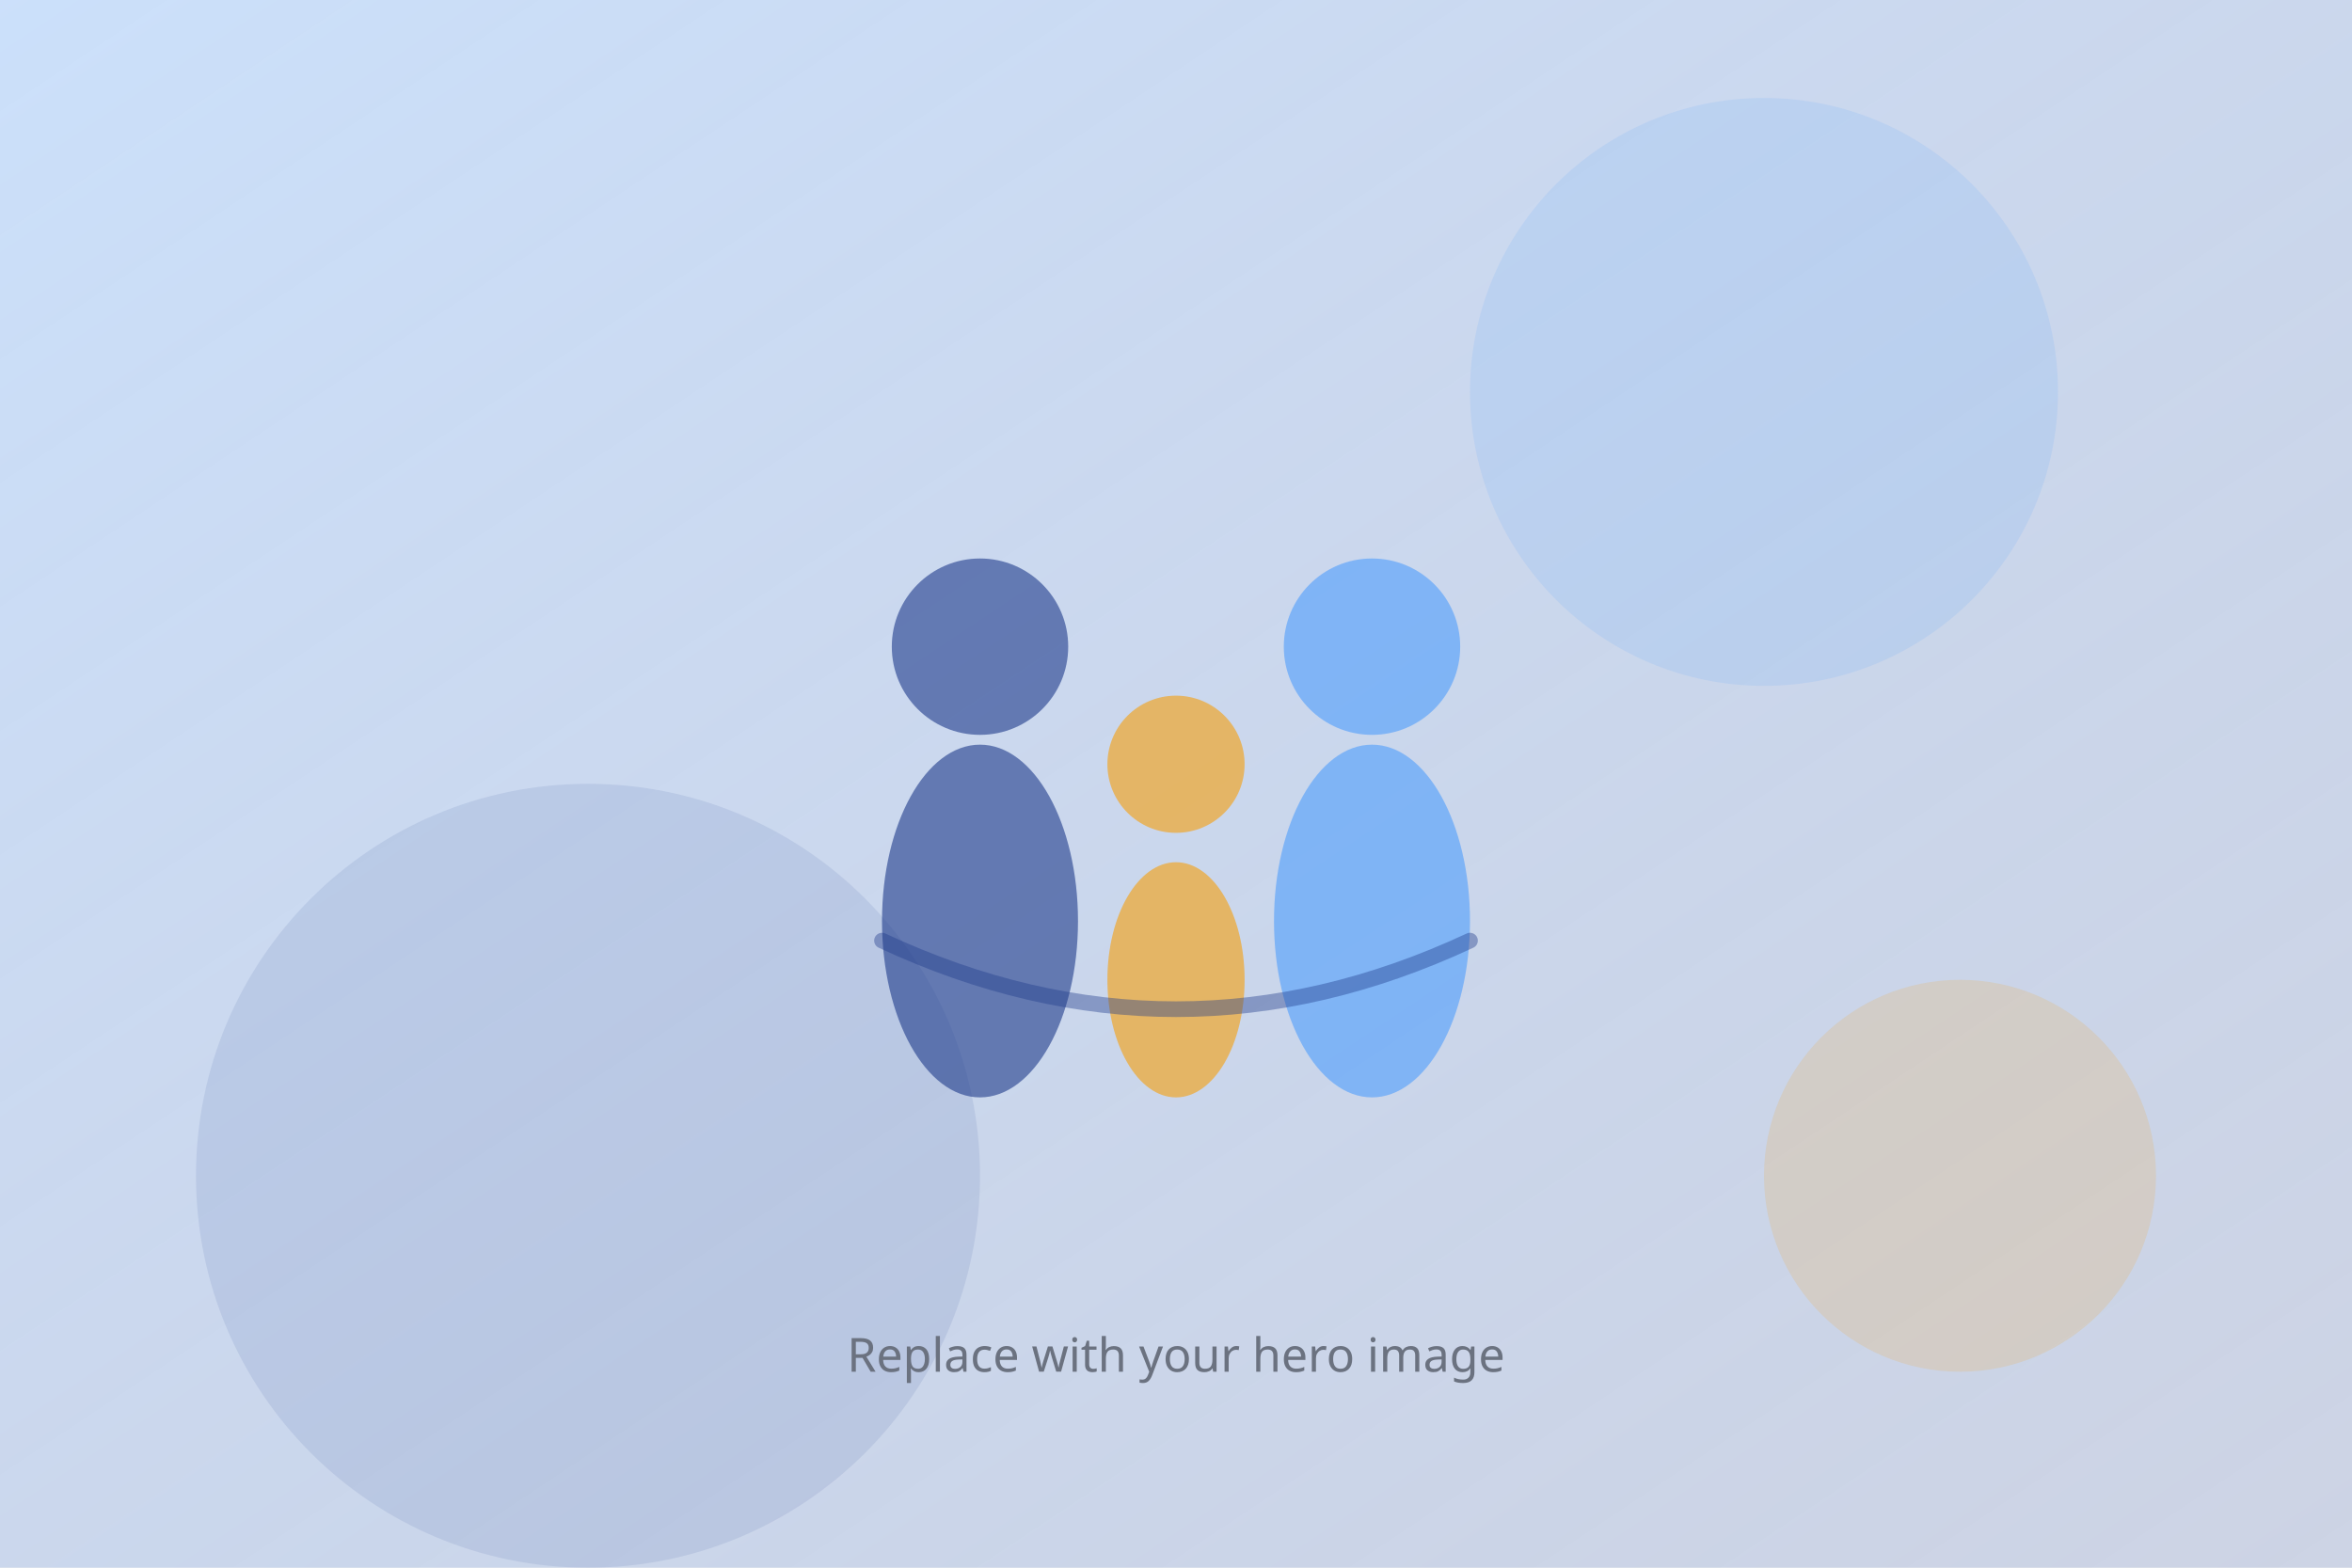
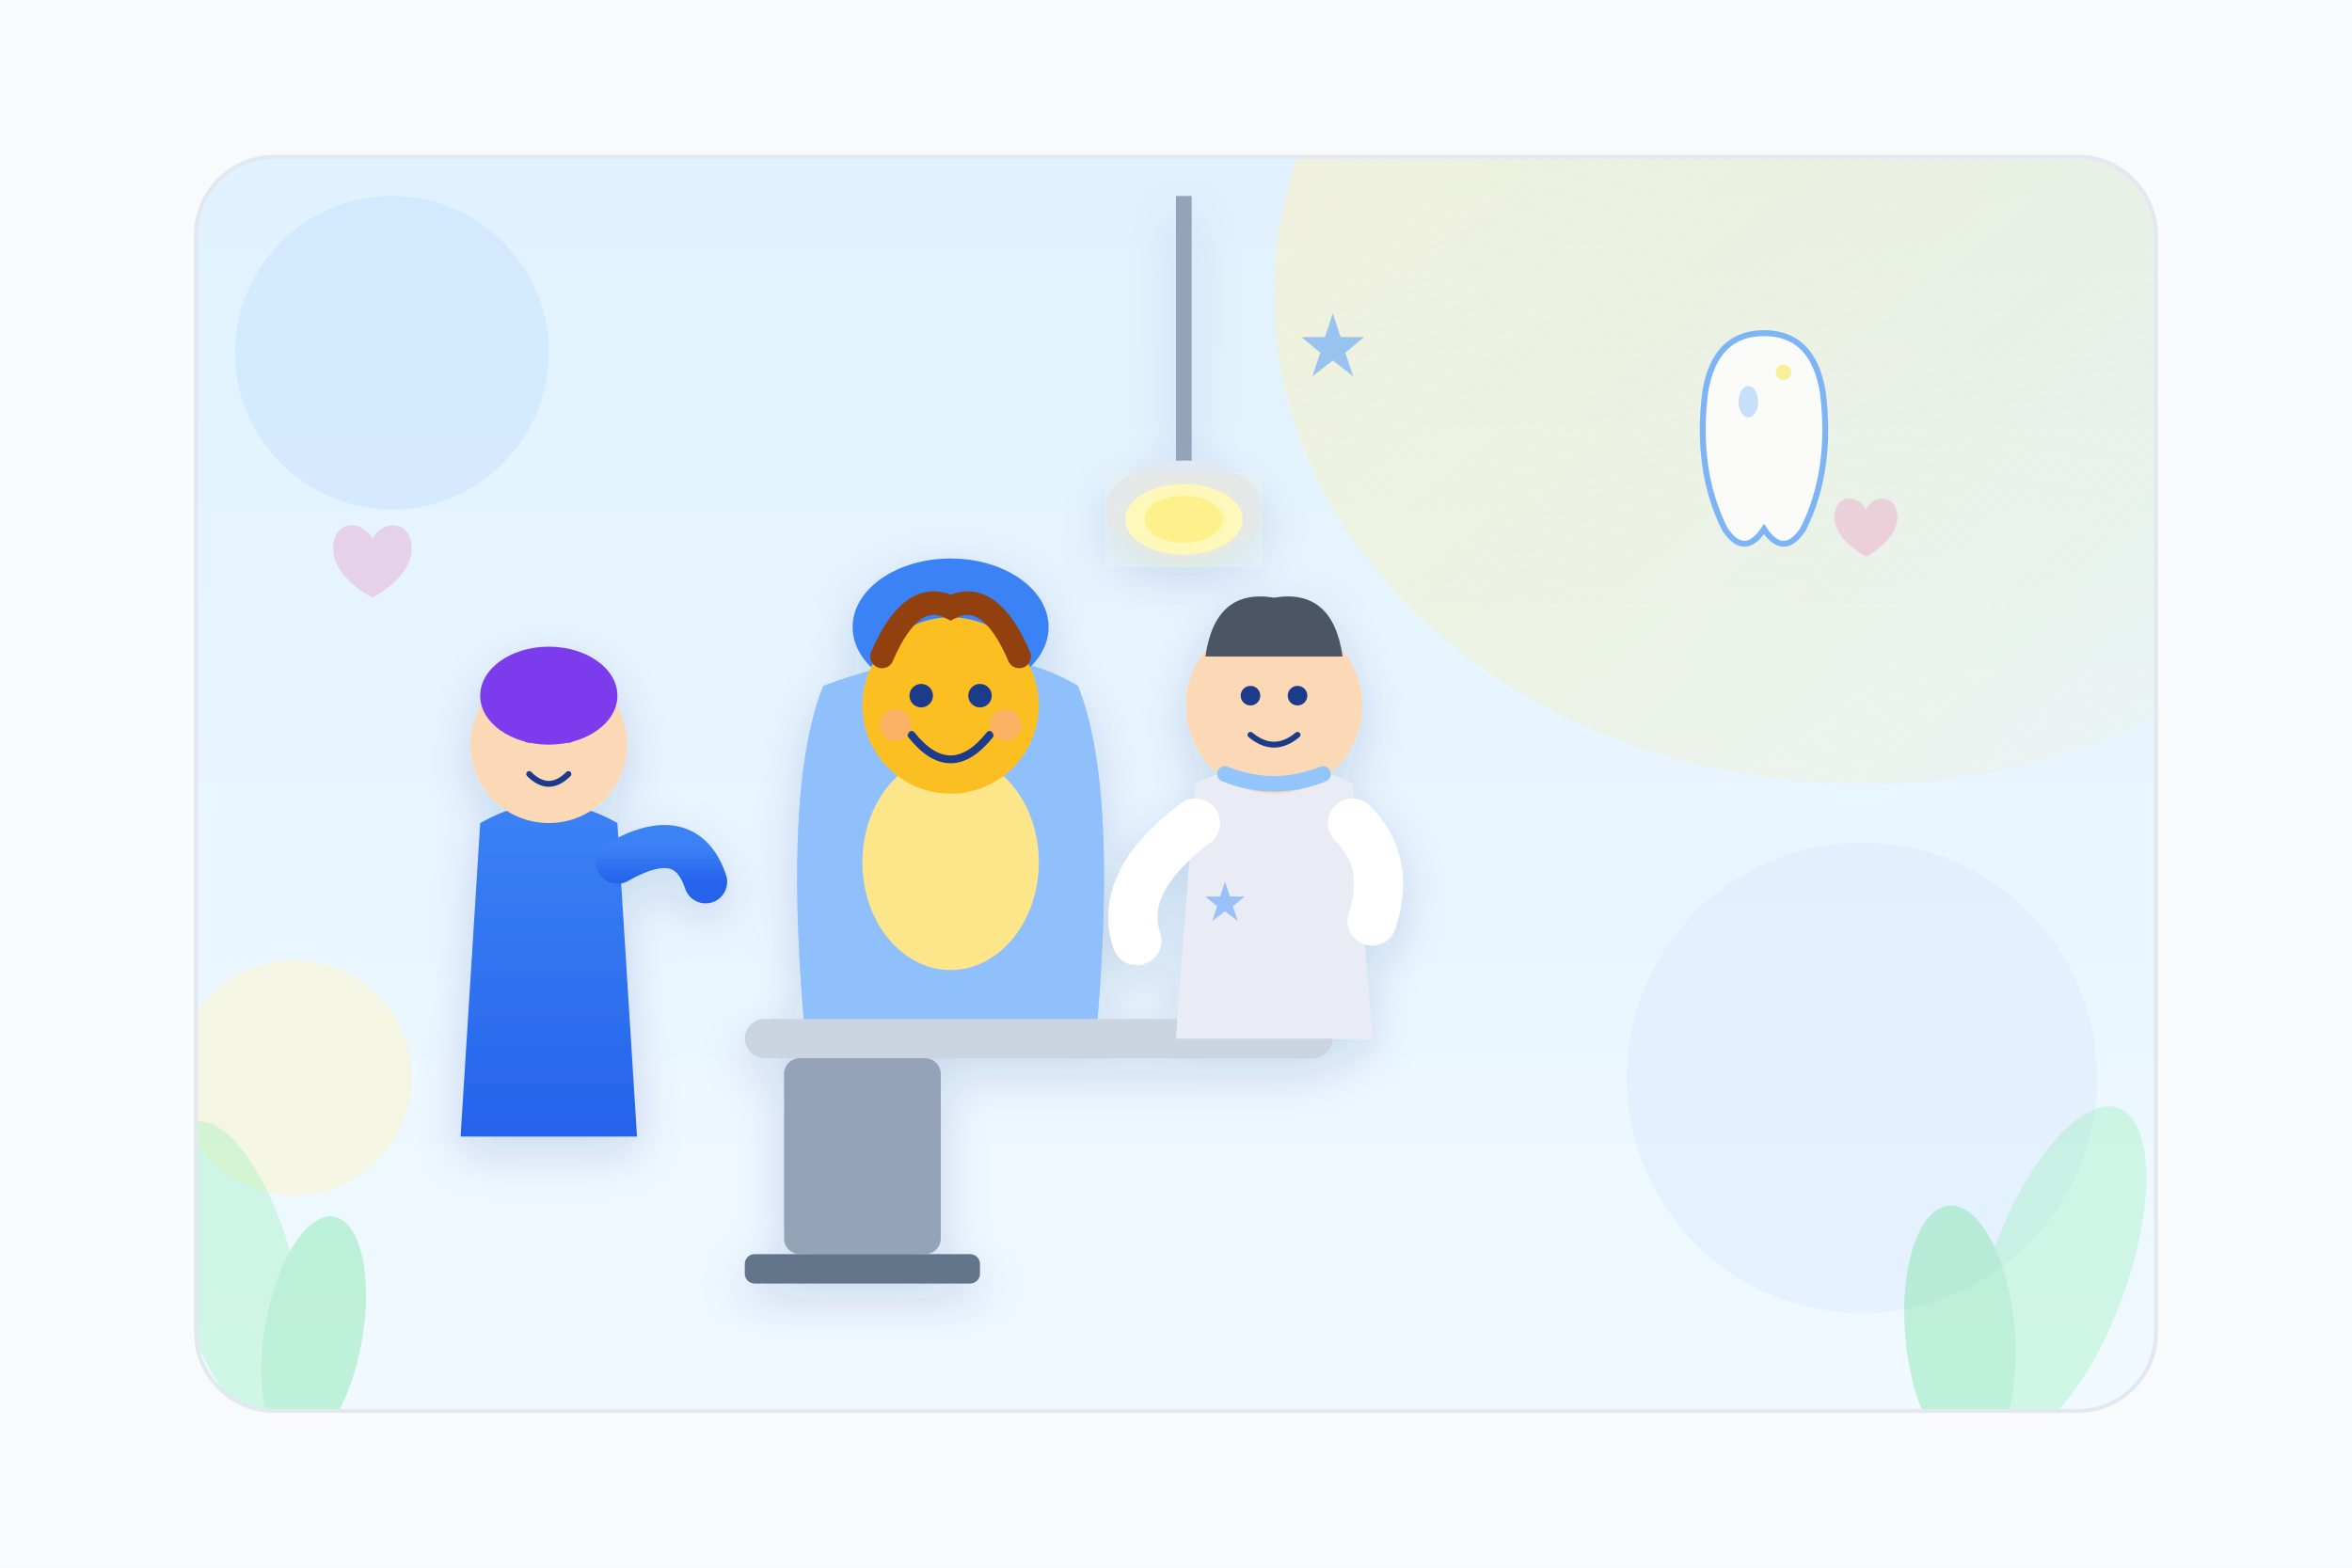
<svg xmlns="http://www.w3.org/2000/svg" width="1200" height="800" viewBox="0 0 1200 800">
  <defs>
-     <linearGradient id="bg" x1="0%" y1="0%" x2="100%" y2="100%">
-       <stop offset="0%" style="stop-color:#60A5FA;stop-opacity:0.3" />
-       <stop offset="100%" style="stop-color:#1E3A8A;stop-opacity:0.2" />
+     <linearGradient id="skyGradient" x1="0%" y1="0%" x2="0%" y2="100%">
+       <stop offset="0%" style="stop-color:#E0F2FE" />
+       <stop offset="100%" style="stop-color:#F0F9FF" />
    </linearGradient>
+     <linearGradient id="warmGlow" x1="0%" y1="0%" x2="100%" y2="100%">
+       <stop offset="0%" style="stop-color:#FEF3C7;stop-opacity:0.6" />
+       <stop offset="100%" style="stop-color:#FDE68A;stop-opacity:0" />
+     </linearGradient>
+     <linearGradient id="personGradient1" x1="0%" y1="0%" x2="0%" y2="100%">
+       <stop offset="0%" style="stop-color:#1E3A8A" />
+       <stop offset="100%" style="stop-color:#1E40AF" />
+     </linearGradient>
+     <linearGradient id="personGradient2" x1="0%" y1="0%" x2="0%" y2="100%">
+       <stop offset="0%" style="stop-color:#3B82F6" />
+       <stop offset="100%" style="stop-color:#2563EB" />
+     </linearGradient>
+     <linearGradient id="childGradient" x1="0%" y1="0%" x2="0%" y2="100%">
+       <stop offset="0%" style="stop-color:#F59E0B" />
+       <stop offset="100%" style="stop-color:#D97706" />
+     </linearGradient>
+     <filter id="softShadow" x="-20%" y="-20%" width="140%" height="140%">
+       <feDropShadow dx="0" dy="8" stdDeviation="12" flood-color="#1E3A8A" flood-opacity="0.15" />
+     </filter>
+     <filter id="glow" x="-50%" y="-50%" width="200%" height="200%">
+       <feGaussianBlur stdDeviation="20" result="coloredBlur" />
+       <feMerge>
+         <feMergeNode in="coloredBlur" />
+         <feMergeNode in="SourceGraphic" />
+       </feMerge>
+     </filter>
+     <clipPath id="roundedRect">
+       <rect x="100" y="80" width="1000" height="640" rx="40" />
+     </clipPath>
  </defs>
-   <rect width="1200" height="800" fill="#F9FAFB" />
-   <rect width="1200" height="800" fill="url(#bg)" />
-   <circle cx="900" cy="200" r="150" fill="#60A5FA" opacity="0.15" />
-   <circle cx="300" cy="600" r="200" fill="#1E3A8A" opacity="0.1" />
-   <circle cx="1000" cy="600" r="100" fill="#F59E0B" opacity="0.15" />
-   <g transform="translate(400, 250)">
-     <circle cx="100" cy="80" r="45" fill="#1E3A8A" opacity="0.6" />
-     <ellipse cx="100" cy="220" rx="50" ry="90" fill="#1E3A8A" opacity="0.6" />
-     <circle cx="300" cy="80" r="45" fill="#60A5FA" opacity="0.7" />
-     <ellipse cx="300" cy="220" rx="50" ry="90" fill="#60A5FA" opacity="0.7" />
-     <circle cx="200" cy="140" r="35" fill="#F59E0B" opacity="0.6" />
-     <ellipse cx="200" cy="250" rx="35" ry="60" fill="#F59E0B" opacity="0.6" />
+   <rect width="1200" height="800" fill="#F8FAFC" />
+   <g clip-path="url(#roundedRect)">
+     <rect x="100" y="80" width="1000" height="640" fill="url(#skyGradient)" />
+     <ellipse cx="950" cy="150" rx="300" ry="250" fill="url(#warmGlow)" />
+     <circle cx="200" cy="180" r="80" fill="#BFDBFE" opacity="0.4" />
+     <circle cx="950" cy="550" r="120" fill="#DBEAFE" opacity="0.5" />
+     <circle cx="150" cy="550" r="60" fill="#FEF3C7" opacity="0.5" />
+     <g opacity="0.3">
+       <ellipse cx="120" cy="650" rx="30" ry="80" fill="#86EFAC" transform="rotate(-15 120 650)" />
+       <ellipse cx="160" cy="680" rx="25" ry="60" fill="#4ADE80" transform="rotate(10 160 680)" />
+       <ellipse cx="1050" cy="650" rx="35" ry="90" fill="#86EFAC" transform="rotate(20 1050 650)" />
+       <ellipse cx="1000" cy="680" rx="28" ry="65" fill="#4ADE80" transform="rotate(-5 1000 680)" />
+     </g>
+     <g opacity="0.2" fill="#EC4899">
+       <path d="M180 250 c-10-20 -40-20 -40 10 c0 30 40 50 40 50 s40-20 40-50 c0-30 -30-30 -40-10z" transform="scale(0.5) translate(200 300)" />
+       <path d="M180 250 c-10-20 -40-20 -40 10 c0 30 40 50 40 50 s40-20 40-50 c0-30 -30-30 -40-10z" transform="scale(0.4) translate(2200 400)" />
+     </g>
+     <g filter="url(#softShadow)">
+       <rect x="380" y="520" width="300" height="20" rx="10" fill="#CBD5E1" />
+       <rect x="400" y="540" width="80" height="100" rx="8" fill="#94A3B8" />
+       <rect x="380" y="640" width="120" height="15" rx="5" fill="#64748B" />
+       <path d="M420 350 Q400 400 410 520 L560 520 Q570 400 550 350 Q500 320 420 350Z" fill="#60A5FA" />
+       <path d="M420 350 Q400 400 410 520 L560 520 Q570 400 550 350 Q500 320 420 350Z" fill="white" opacity="0.3" />
+       <ellipse cx="485" cy="320" rx="50" ry="35" fill="#3B82F6" />
+       <g transform="translate(485, 380)">
+         <ellipse cx="0" cy="60" rx="45" ry="55" fill="#FDE68A" />
+         <circle cx="0" cy="-20" r="45" fill="#FBBF24" />
+         <circle cx="-15" cy="-25" r="6" fill="#1E3A8A" />
+         <circle cx="15" cy="-25" r="6" fill="#1E3A8A" />
+         <path d="M-20 -5 Q0 20 20 -5" stroke="#1E3A8A" stroke-width="4" fill="none" stroke-linecap="round" />
+         <circle cx="-28" cy="-10" r="8" fill="#FCA5A5" opacity="0.5" />
+         <circle cx="28" cy="-10" r="8" fill="#FCA5A5" opacity="0.5" />
+         <path d="M-35 -45 Q-20 -80 0 -70 Q20 -80 35 -45" stroke="#92400E" stroke-width="12" fill="none" stroke-linecap="round" />
+       </g>
+       <g transform="translate(650, 350)">
+         <path d="M-40 50 L-50 180 L50 180 L40 50 Q0 30 -40 50Z" fill="white" />
+         <path d="M-40 50 L-50 180 L50 180 L40 50 Q0 30 -40 50Z" fill="#1E3A8A" opacity="0.1" />
+         <path d="M-40 70 Q-80 100 -70 130" stroke="white" stroke-width="25" fill="none" stroke-linecap="round" />
+         <path d="M40 70 Q60 90 50 120" stroke="white" stroke-width="25" fill="none" stroke-linecap="round" />
+         <circle cx="0" cy="10" r="45" fill="#FCD9B6" />
+         <circle cx="-12" cy="5" r="5" fill="#1E3A8A" />
+         <circle cx="12" cy="5" r="5" fill="#1E3A8A" />
+         <path d="M-12 25 Q0 35 12 25" stroke="#1E3A8A" stroke-width="3" fill="none" stroke-linecap="round" />
+         <path d="M-35 -15 Q-30 -50 0 -45 Q30 -50 35 -15" fill="#4B5563" />
+         <path d="M-25 45 Q0 55 25 45" stroke="#93C5FD" stroke-width="8" fill="none" stroke-linecap="round" />
+       </g>
+       <g transform="translate(280, 380)">
+         <path d="M-35 40 L-45 200 L45 200 L35 40 Q0 20 -35 40Z" fill="url(#personGradient2)" />
+         <circle cx="0" cy="0" r="40" fill="#FCD9B6" />
+         <circle cx="-10" cy="-5" r="4" fill="#1E3A8A" />
+         <circle cx="10" cy="-5" r="4" fill="#1E3A8A" />
+         <path d="M-10 15 Q0 25 10 15" stroke="#1E3A8A" stroke-width="3" fill="none" stroke-linecap="round" />
+         <ellipse cx="0" cy="-25" rx="35" ry="25" fill="#7C3AED" />
+         <path d="M35 60 Q70 40 80 70" stroke="url(#personGradient2)" stroke-width="22" fill="none" stroke-linecap="round" />
+       </g>
+       <g>
+         <rect x="600" y="100" width="8" height="150" fill="#94A3B8" />
+         <ellipse cx="604" cy="260" rx="40" ry="25" fill="#E2E8F0" />
+         <ellipse cx="604" cy="265" rx="30" ry="18" fill="#FEF9C3" />
+         <ellipse cx="604" cy="265" rx="20" ry="12" fill="#FEF08A" filter="url(#glow)" />
+       </g>
+     </g>
+     <g fill="#60A5FA" opacity="0.6">
+       <polygon points="850,200 855,215 870,215 858,225 863,240 850,230 837,240 842,225 830,215 845,215" transform="scale(0.8)" />
+       <polygon points="850,200 855,215 870,215 858,225 863,240 850,230 837,240 842,225 830,215 845,215" transform="translate(200 350) scale(0.5)" />
+       <polygon points="850,200 855,215 870,215 858,225 863,240 850,230 837,240 842,225 830,215 845,215" transform="translate(-500 100) scale(0.6)" />
+     </g>
+     <g transform="translate(900, 200)" opacity="0.8">
+       <path d="M0-30 Q-25-30 -30 0 Q-35 40 -20 70 Q-10 85 0 70 Q10 85 20 70 Q35 40 30 0 Q25-30 0-30Z" fill="white" stroke="#60A5FA" stroke-width="3" />
+       <ellipse cx="-8" cy="5" rx="5" ry="8" fill="#BFDBFE" />
+       <circle cx="10" cy="-10" r="4" fill="#FEF08A" />
+     </g>
  </g>
-   <path d="M 450 480 Q 600 550 750 480" stroke="#1E3A8A" stroke-width="8" fill="none" opacity="0.4" stroke-linecap="round" />
-   <text x="600" y="700" font-family="system-ui, sans-serif" font-size="24" fill="#6B7280" text-anchor="middle">
-     Replace with your hero image
-   </text>
+   <rect x="100" y="80" width="1000" height="640" rx="40" fill="none" stroke="#E2E8F0" stroke-width="2" />
</svg>
